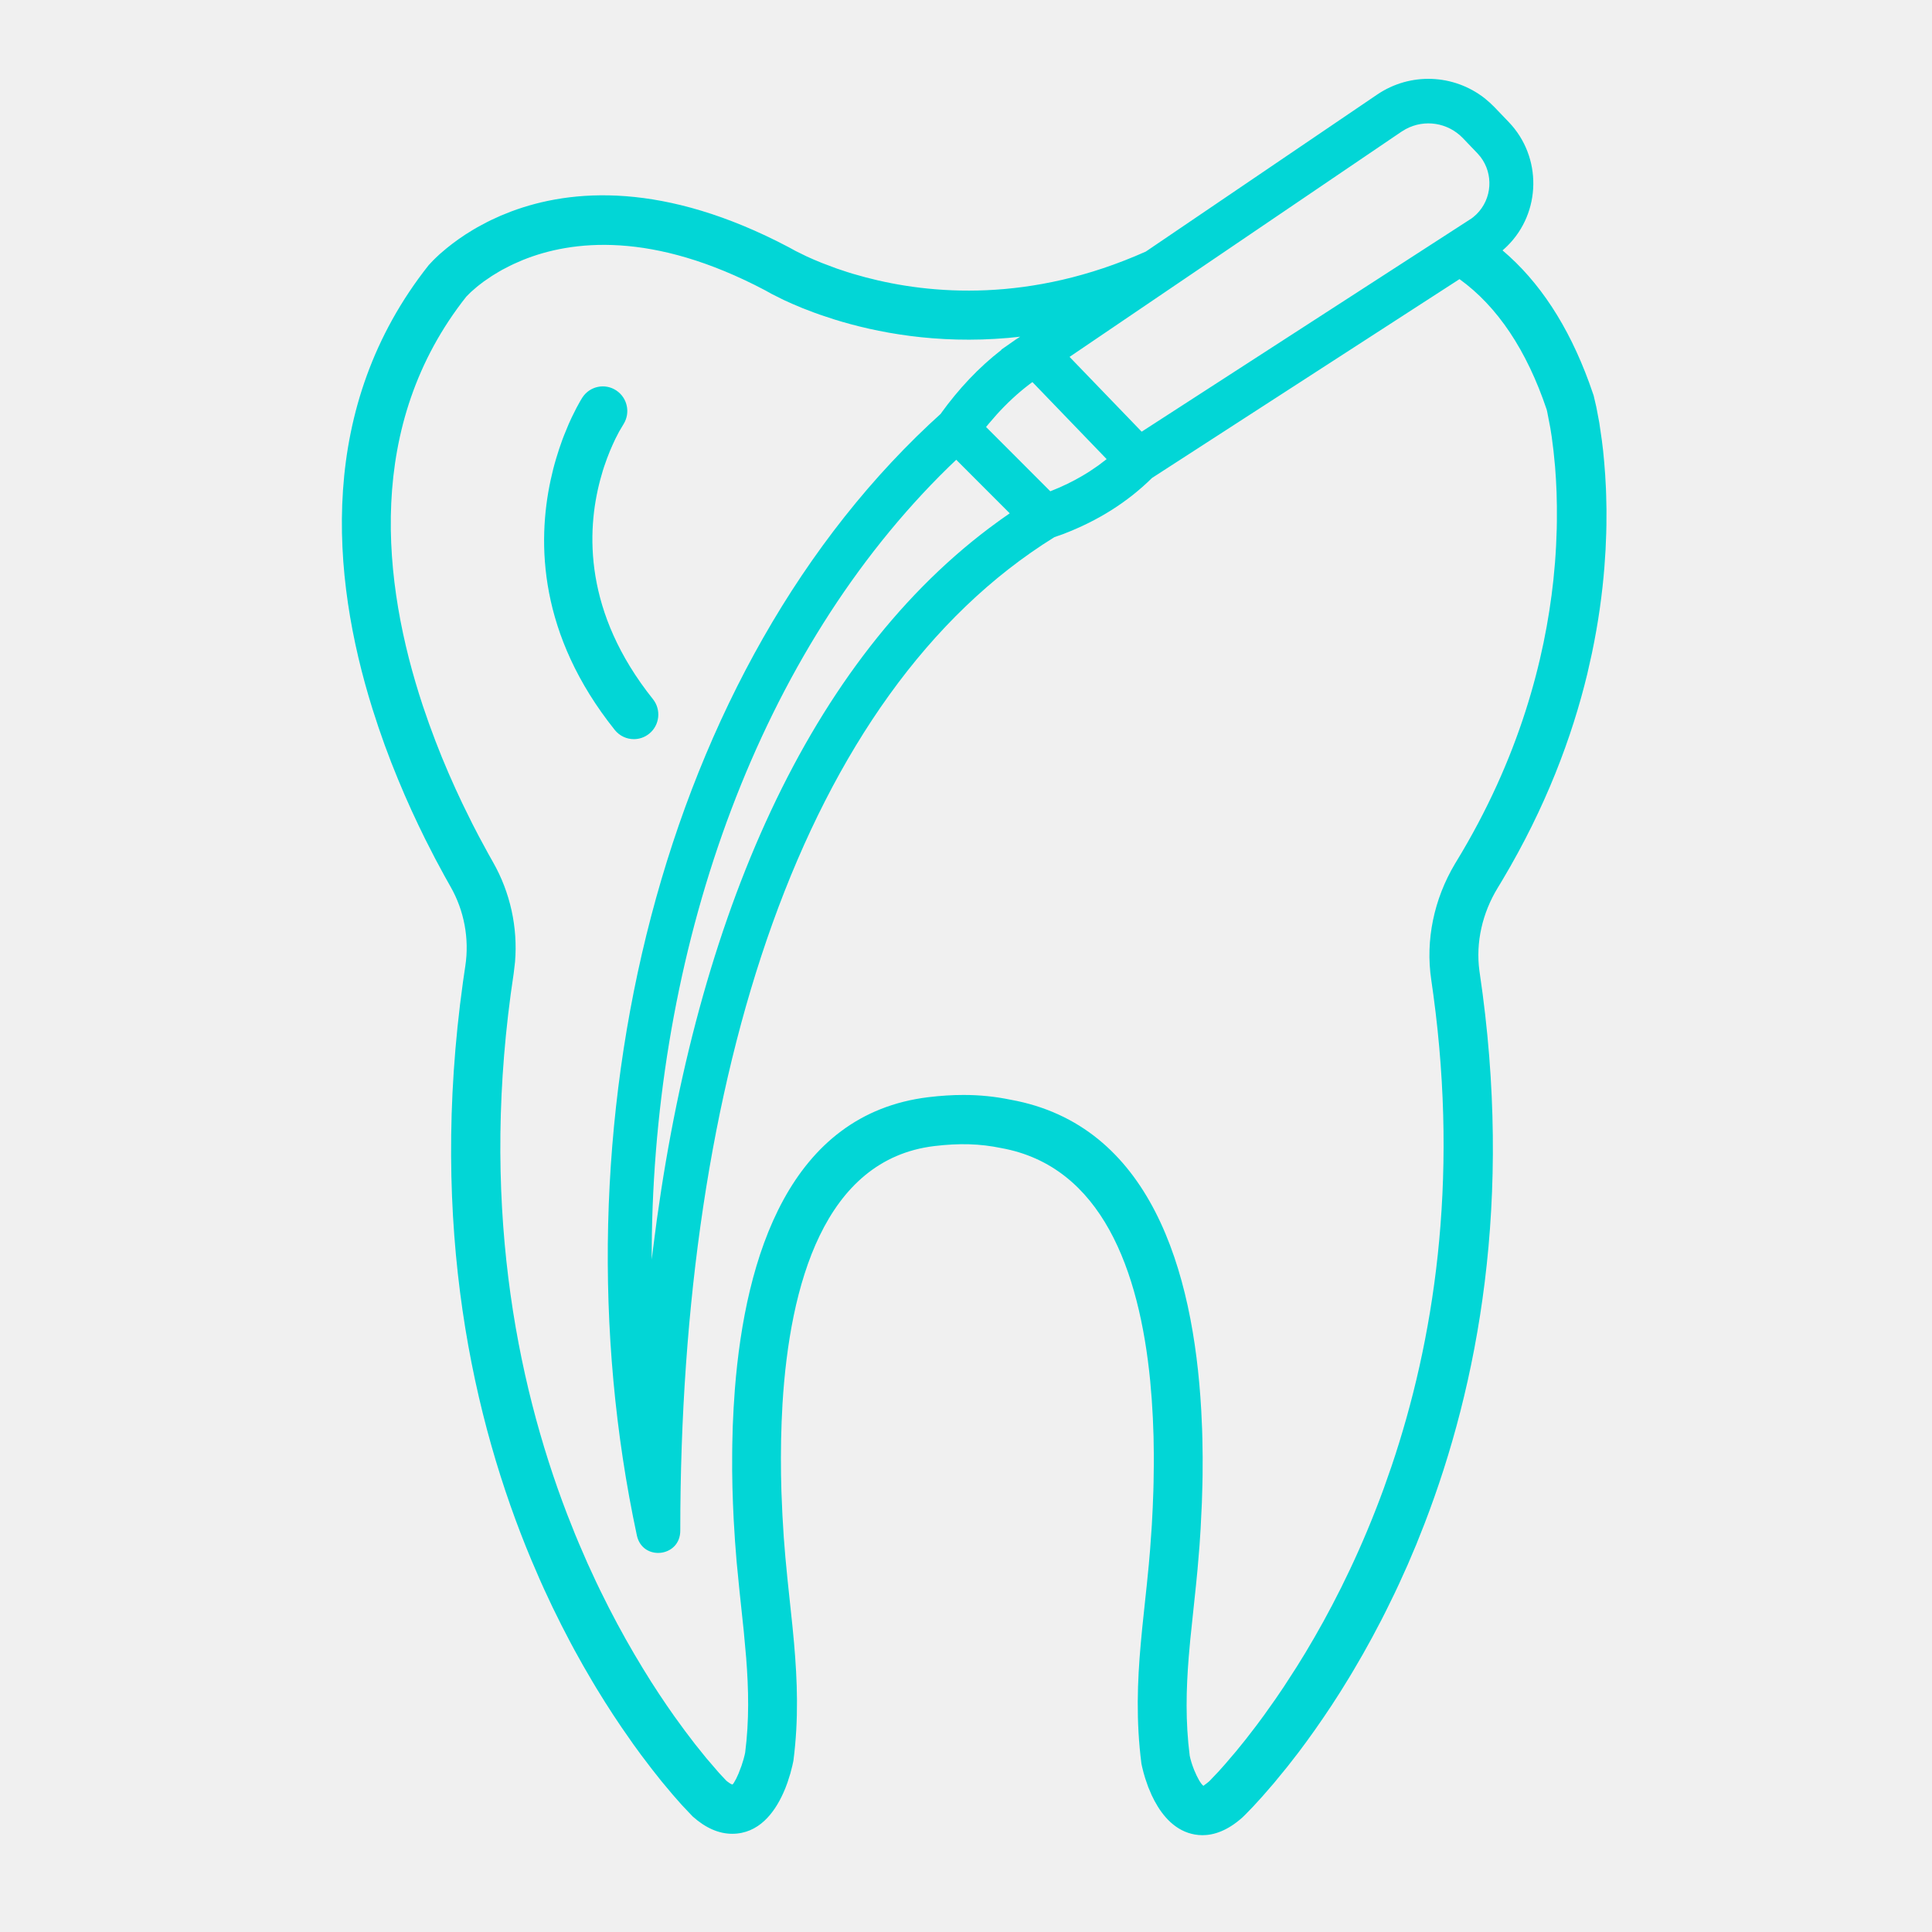
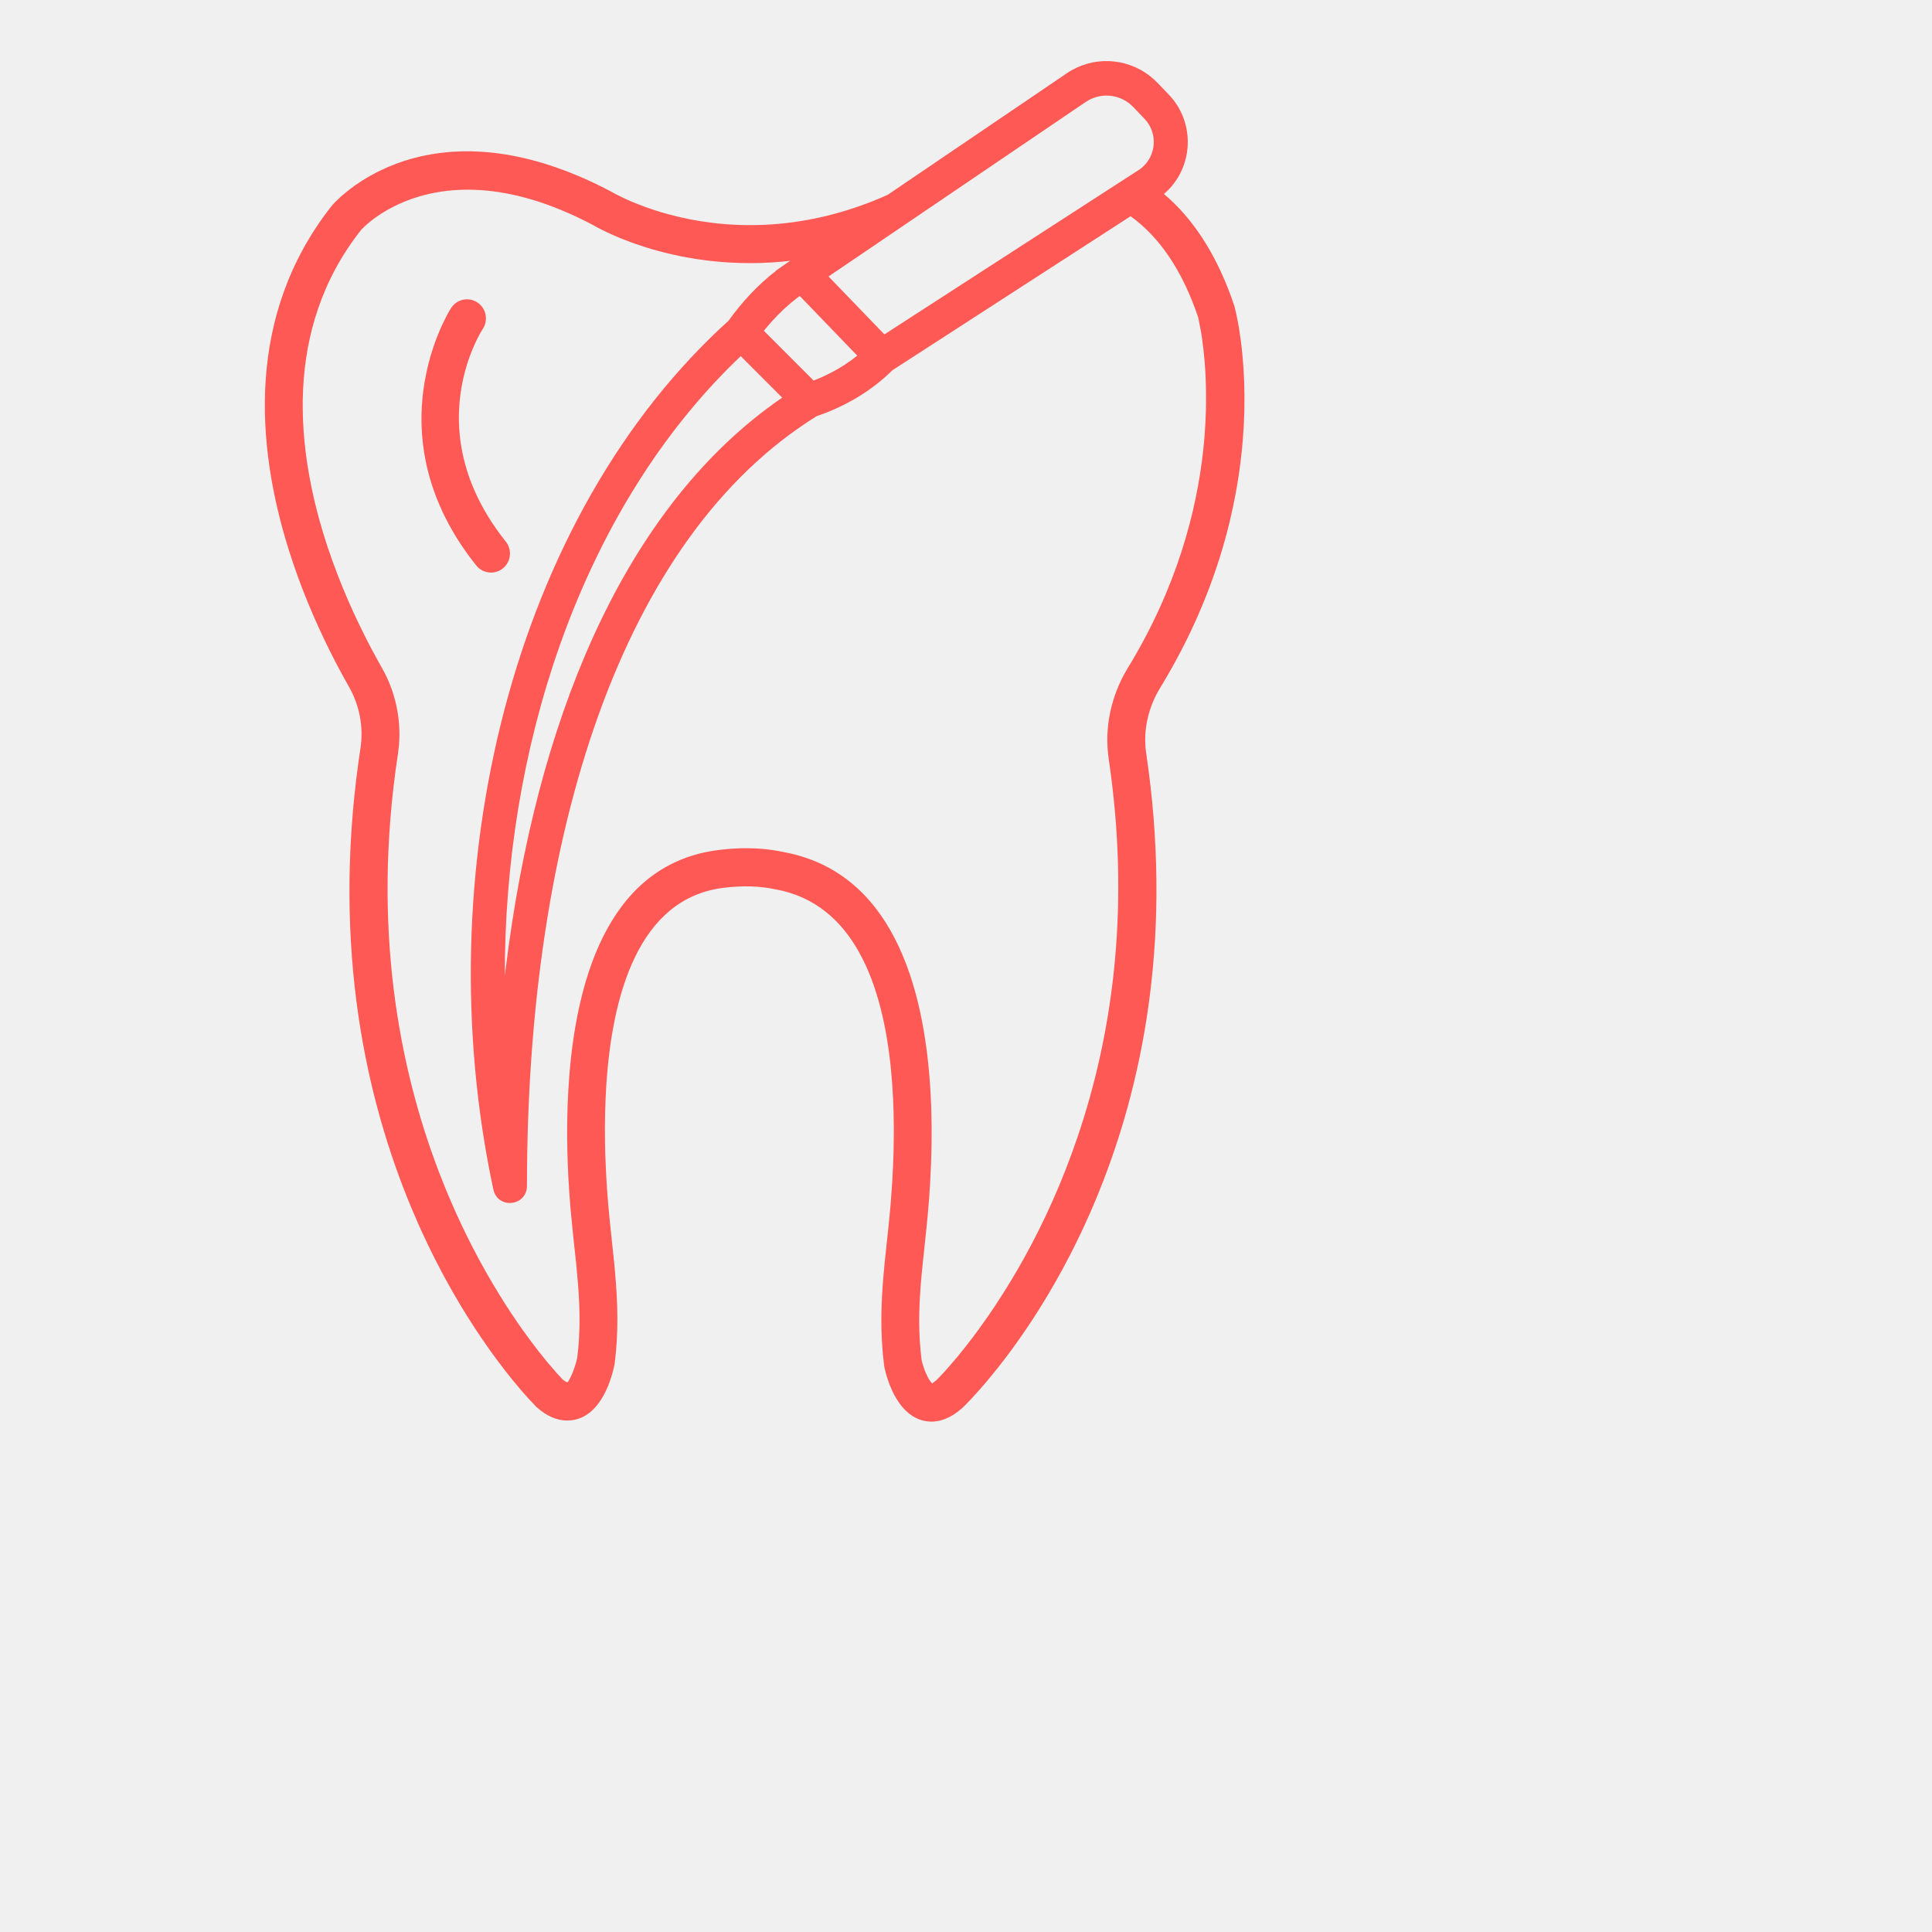
- <svg xmlns="http://www.w3.org/2000/svg" width="55" height="55" viewBox="0 0 55 55" fill="none">
-   <g clip-path="url(#clip0_10_159)">
-     <path d="M42.408 2.919L42.545 3.051L42.954 3.478C43.901 4.467 43.879 6.047 42.906 7.007C42.863 7.049 42.819 7.09 42.774 7.128C43.822 8.014 44.646 9.271 45.237 10.886L45.367 11.257L45.443 11.582L45.528 12.03L45.602 12.539L45.638 12.837L45.669 13.163L45.696 13.516L45.717 13.895C45.72 13.96 45.722 14.027 45.724 14.094L45.733 14.51L45.731 14.95C45.73 15.025 45.728 15.101 45.726 15.178L45.707 15.651L45.674 16.145C45.614 16.901 45.502 17.724 45.318 18.6L45.185 19.192C44.75 20.989 44.004 22.983 42.77 25.054L42.638 25.273C42.194 25.999 42.009 26.835 42.115 27.632L42.122 27.681C43.087 34.176 42.069 39.442 40.555 43.372L40.319 43.967C40.239 44.161 40.158 44.352 40.076 44.54L39.827 45.091C39.785 45.182 39.743 45.271 39.701 45.359L39.446 45.879C39.404 45.964 39.361 46.048 39.318 46.131L39.06 46.619L38.802 47.085L38.544 47.529C38.502 47.601 38.459 47.673 38.416 47.743L38.162 48.155L37.911 48.545L37.664 48.913L37.424 49.259L37.191 49.583L36.967 49.885L36.648 50.295L36.264 50.764L35.935 51.143L35.672 51.431L35.453 51.657L35.37 51.738C34.936 52.126 34.546 52.244 34.231 52.244C34.075 52.244 33.938 52.215 33.822 52.176C33.316 52.005 32.99 51.543 32.786 51.105L32.687 50.872L32.601 50.623L32.552 50.455L32.514 50.301L32.494 50.209C32.337 48.988 32.379 47.87 32.474 46.8L32.517 46.344L32.593 45.623C32.631 45.268 32.67 44.912 32.703 44.551L32.741 44.111L32.79 43.416L32.815 42.933L32.834 42.437C32.836 42.353 32.839 42.269 32.84 42.184L32.847 41.673C32.847 41.587 32.847 41.501 32.847 41.414L32.839 40.893C32.83 40.544 32.813 40.192 32.788 39.841L32.744 39.315C32.437 36.169 31.364 33.199 28.502 32.683C27.893 32.557 27.311 32.541 26.598 32.626C23.452 33.006 22.482 36.598 22.276 39.965L22.251 40.481L22.236 40.991L22.231 41.491L22.234 41.98L22.245 42.454L22.274 43.131L22.312 43.76L22.358 44.331L22.416 44.936L22.561 46.311L22.605 46.777C22.698 47.84 22.74 48.942 22.587 50.122L22.559 50.255L22.5 50.486L22.419 50.741L22.357 50.907L22.296 51.049C22.042 51.612 21.597 52.204 20.844 52.204C20.463 52.204 20.085 52.038 19.719 51.711L19.415 51.39L19.154 51.094L18.831 50.708L18.554 50.358L18.25 49.958L18.035 49.663L17.698 49.179L17.464 48.829L17.224 48.456L16.98 48.062C16.939 47.994 16.898 47.925 16.857 47.856L16.608 47.429L16.358 46.98C16.316 46.903 16.275 46.825 16.233 46.747L15.983 46.265C15.9 46.101 15.817 45.933 15.734 45.762L15.488 45.237C15.447 45.148 15.407 45.058 15.367 44.967L15.127 44.41C13.465 40.439 12.212 34.907 13.18 27.953L13.247 27.496C13.364 26.724 13.215 25.924 12.827 25.244L12.657 24.941L12.387 24.44L12.104 23.886L11.911 23.489L11.715 23.07L11.52 22.632L11.327 22.175L11.136 21.7L10.951 21.208C10.891 21.042 10.831 20.872 10.773 20.701L10.603 20.179C9.419 16.392 9.017 11.576 12.203 7.549L12.326 7.418L12.42 7.326L12.525 7.228L12.723 7.06L12.88 6.937L13.057 6.807L13.255 6.673L13.474 6.537C13.512 6.515 13.551 6.492 13.591 6.469L13.84 6.335C13.883 6.313 13.927 6.291 13.972 6.269L14.252 6.141L14.553 6.02C16.261 5.379 18.899 5.16 22.464 7.043L22.65 7.145L22.959 7.297L23.165 7.389L23.401 7.487L23.813 7.642L24.125 7.746C24.179 7.763 24.235 7.78 24.291 7.797L24.645 7.896C26.484 8.381 29.332 8.631 32.62 7.161L39.204 2.693C40.148 2.053 41.377 2.108 42.257 2.791L42.408 2.919ZM13.578 8.164L13.405 8.314L13.275 8.444C10.386 12.097 10.877 16.59 12.038 20.095L12.213 20.601L12.395 21.091L12.582 21.564L12.774 22.02L12.968 22.456L13.162 22.872L13.449 23.455L13.635 23.814L13.901 24.305L14.037 24.547C14.526 25.407 14.744 26.403 14.662 27.384L14.624 27.708C13.653 34.097 14.678 39.283 16.143 43.101L16.372 43.678C16.411 43.772 16.45 43.865 16.489 43.958L16.725 44.502L16.966 45.024C17.006 45.109 17.047 45.193 17.087 45.276L17.331 45.765L17.576 46.232L17.82 46.676L18.062 47.097L18.301 47.496L18.535 47.873L18.764 48.226L18.986 48.556L19.2 48.863L19.503 49.279L19.78 49.643L20.103 50.045L20.466 50.467L20.672 50.688L20.709 50.719L20.791 50.776L20.834 50.796L20.852 50.802L20.886 50.762L20.957 50.637L21.023 50.493L21.108 50.271L21.167 50.083L21.195 49.975C21.202 49.948 21.207 49.921 21.213 49.895C21.331 48.975 21.312 48.09 21.242 47.196L21.174 46.443L21.052 45.291L20.97 44.458L20.925 43.882L20.886 43.251L20.866 42.804L20.851 42.339L20.843 41.857L20.844 41.361C20.844 41.278 20.845 41.194 20.847 41.109L20.86 40.597L20.885 40.076L20.92 39.55C21.218 35.765 22.479 31.712 26.432 31.234C26.781 31.192 27.11 31.171 27.428 31.171C27.892 31.171 28.33 31.216 28.766 31.306C32.747 32.023 33.971 36.161 34.196 40.133L34.221 40.673C34.224 40.763 34.227 40.853 34.229 40.942L34.237 41.476L34.235 42.002C34.234 42.089 34.232 42.176 34.23 42.262L34.215 42.774L34.179 43.518L34.148 43.996L34.091 44.68L34.048 45.12L33.885 46.673L33.841 47.168C33.767 48.09 33.744 49.007 33.869 49.983C33.892 50.095 33.931 50.222 33.978 50.344L34 50.4C34.083 50.602 34.182 50.781 34.259 50.84L34.268 50.831L34.368 50.756L34.428 50.706L34.699 50.421L34.883 50.214L35.191 49.853L35.462 49.518L35.762 49.129L35.976 48.84L36.315 48.362L36.551 48.014L36.917 47.448L37.167 47.042L37.42 46.612L37.675 46.16L37.93 45.685L38.184 45.188L38.436 44.668C38.77 43.96 39.094 43.192 39.395 42.366L39.616 41.736C40.806 38.211 41.533 33.704 40.805 28.321L40.744 27.888C40.578 26.769 40.818 25.601 41.42 24.59L41.451 24.539C43.257 21.583 43.98 18.762 44.221 16.517L44.268 16.01C44.281 15.844 44.291 15.682 44.299 15.524L44.317 15.06C44.319 14.985 44.32 14.911 44.321 14.838V14.411L44.312 14.01L44.294 13.636L44.27 13.29L44.224 12.827L44.174 12.434L44.134 12.181L44.047 11.73L44.031 11.66C43.461 9.967 42.628 8.724 41.549 7.946L32.795 13.607C32.093 14.3 31.249 14.828 30.27 15.202L30.016 15.292C22.829 19.744 19.366 30.699 19.366 43.574C19.366 44.334 18.289 44.451 18.13 43.709C15.651 32.131 18.791 18.963 26.825 11.74L26.776 11.783C27.294 11.065 27.867 10.457 28.508 9.961L28.502 9.955L28.918 9.665L29.042 9.585L28.703 9.62C26.662 9.799 24.945 9.468 23.732 9.088L23.346 8.96C23.285 8.939 23.225 8.917 23.168 8.896L22.84 8.77L22.554 8.649L22.31 8.539L21.959 8.363L21.783 8.265C18.567 6.567 16.273 6.84 14.883 7.402L14.633 7.511C14.594 7.529 14.555 7.548 14.517 7.567L14.298 7.68C14.264 7.699 14.23 7.719 14.197 7.738L14.011 7.851L13.77 8.015L13.637 8.117C13.616 8.133 13.597 8.149 13.578 8.164ZM27.222 13.089L27.008 13.294C21.622 18.548 18.705 26.768 18.558 35.121L18.553 35.633V35.856L18.59 35.553C19.709 26.51 22.834 19.047 28.161 15.033L28.477 14.801L28.745 14.613L27.222 13.089ZM17.548 11.118C17.861 11.328 17.951 11.749 17.754 12.069L17.623 12.29L17.52 12.49L17.445 12.651L17.364 12.837L17.282 13.046L17.2 13.278C17.187 13.319 17.174 13.36 17.16 13.402L17.085 13.666C16.698 15.125 16.615 17.433 18.587 19.902C18.828 20.204 18.781 20.645 18.481 20.887C18.352 20.991 18.198 21.042 18.045 21.042C17.841 21.042 17.639 20.952 17.501 20.78C15.336 18.07 15.288 15.457 15.676 13.664L15.75 13.348C15.777 13.245 15.804 13.146 15.833 13.05L15.92 12.773L16.01 12.516C16.025 12.475 16.041 12.435 16.056 12.396L16.19 12.07L16.276 11.882L16.415 11.604L16.523 11.408L16.582 11.312C16.795 10.99 17.227 10.902 17.548 11.118ZM29.391 10.877L29.297 10.946C28.971 11.195 28.665 11.48 28.374 11.801L28.159 12.049L28.071 12.155L29.9 13.986L30.168 13.875C30.467 13.743 30.748 13.593 31.011 13.425L31.268 13.25L31.504 13.07L29.391 10.877ZM40.019 3.675L39.898 3.748L30.448 10.16L32.501 12.289L41.892 6.218L41.941 6.181L42.034 6.098C42.481 5.657 42.52 4.951 42.145 4.464L42.058 4.363L41.648 3.935C41.219 3.487 40.554 3.387 40.019 3.675Z" fill="#02D6D6" />
-   </g>
-   <defs>
-     <clipPath id="clip0_10_159">
-       <rect width="54" height="54" fill="white" transform="translate(0.732666 0.24408)" />
-     </clipPath>
-   </defs>
+ <svg xmlns="http://www.w3.org/2000/svg" width="60" height="60" viewBox="0 0 71 71" fill="none">
+   <path d="M42.408 2.919L42.545 3.051L42.954 3.478C43.901 4.467 43.879 6.047 42.906 7.007C42.863 7.049 42.819 7.09 42.774 7.128C43.822 8.014 44.646 9.271 45.237 10.886L45.367 11.257L45.443 11.582L45.528 12.03L45.602 12.539L45.638 12.837L45.669 13.163L45.696 13.516L45.717 13.895C45.72 13.96 45.722 14.027 45.724 14.094L45.733 14.51L45.731 14.95C45.73 15.025 45.728 15.101 45.726 15.178L45.707 15.651L45.674 16.145C45.614 16.901 45.502 17.724 45.318 18.6L45.185 19.192C44.75 20.989 44.004 22.983 42.77 25.054L42.638 25.273C42.194 25.999 42.009 26.835 42.115 27.632L42.122 27.681C43.087 34.176 42.069 39.442 40.555 43.372L40.319 43.967C40.239 44.161 40.158 44.352 40.076 44.54L39.827 45.091C39.785 45.182 39.743 45.271 39.701 45.359L39.446 45.879C39.404 45.964 39.361 46.048 39.318 46.131L39.06 46.619L38.802 47.085L38.544 47.529C38.502 47.601 38.459 47.673 38.416 47.743L38.162 48.155L37.911 48.545L37.664 48.913L37.424 49.259L37.191 49.583L36.967 49.885L36.648 50.295L36.264 50.764L35.935 51.143L35.672 51.431L35.453 51.657L35.37 51.738C34.936 52.126 34.546 52.244 34.231 52.244C34.075 52.244 33.938 52.215 33.822 52.176C33.316 52.005 32.99 51.543 32.786 51.105L32.687 50.872L32.601 50.623L32.552 50.455L32.514 50.301L32.494 50.209C32.337 48.988 32.379 47.87 32.474 46.8L32.517 46.344L32.593 45.623C32.631 45.268 32.67 44.912 32.703 44.551L32.741 44.111L32.79 43.416L32.815 42.933L32.834 42.437C32.836 42.353 32.839 42.269 32.84 42.184L32.847 41.673C32.847 41.587 32.847 41.501 32.847 41.414L32.839 40.893C32.83 40.544 32.813 40.192 32.788 39.841L32.744 39.315C32.437 36.169 31.364 33.199 28.502 32.683C27.893 32.557 27.311 32.541 26.598 32.626C23.452 33.006 22.482 36.598 22.276 39.965L22.251 40.481L22.236 40.991L22.231 41.491L22.234 41.98L22.245 42.454L22.274 43.131L22.312 43.76L22.358 44.331L22.416 44.936L22.561 46.311L22.605 46.777C22.698 47.84 22.74 48.942 22.587 50.122L22.559 50.255L22.5 50.486L22.419 50.741L22.357 50.907L22.296 51.049C22.042 51.612 21.597 52.204 20.844 52.204C20.463 52.204 20.085 52.038 19.719 51.711L19.415 51.39L19.154 51.094L18.831 50.708L18.554 50.358L18.25 49.958L18.035 49.663L17.698 49.179L17.464 48.829L17.224 48.456L16.98 48.062C16.939 47.994 16.898 47.925 16.857 47.856L16.608 47.429L16.358 46.98C16.316 46.903 16.275 46.825 16.233 46.747L15.983 46.265C15.9 46.101 15.817 45.933 15.734 45.762L15.488 45.237C15.447 45.148 15.407 45.058 15.367 44.967L15.127 44.41C13.465 40.439 12.212 34.907 13.18 27.953L13.247 27.496C13.364 26.724 13.215 25.924 12.827 25.244L12.657 24.941L12.387 24.44L12.104 23.886L11.911 23.489L11.715 23.07L11.52 22.632L11.327 22.175L11.136 21.7L10.951 21.208C10.891 21.042 10.831 20.872 10.773 20.701L10.603 20.179C9.419 16.392 9.017 11.576 12.203 7.549L12.326 7.418L12.42 7.326L12.525 7.228L12.723 7.06L12.88 6.937L13.057 6.807L13.255 6.673L13.474 6.537C13.512 6.515 13.551 6.492 13.591 6.469L13.84 6.335C13.883 6.313 13.927 6.291 13.972 6.269L14.252 6.141L14.553 6.02C16.261 5.379 18.899 5.16 22.464 7.043L22.65 7.145L22.959 7.297L23.165 7.389L23.401 7.487L23.813 7.642L24.125 7.746C24.179 7.763 24.235 7.78 24.291 7.797L24.645 7.896C26.484 8.381 29.332 8.631 32.62 7.161L39.204 2.693C40.148 2.053 41.377 2.108 42.257 2.791L42.408 2.919ZM13.578 8.164L13.405 8.314L13.275 8.444C10.386 12.097 10.877 16.59 12.038 20.095L12.213 20.601L12.395 21.091L12.582 21.564L12.774 22.02L12.968 22.456L13.162 22.872L13.449 23.455L13.635 23.814L13.901 24.305L14.037 24.547C14.526 25.407 14.744 26.403 14.662 27.384L14.624 27.708C13.653 34.097 14.678 39.283 16.143 43.101L16.372 43.678C16.411 43.772 16.45 43.865 16.489 43.958L16.725 44.502L16.966 45.024C17.006 45.109 17.047 45.193 17.087 45.276L17.331 45.765L17.576 46.232L17.82 46.676L18.062 47.097L18.301 47.496L18.535 47.873L18.764 48.226L18.986 48.556L19.2 48.863L19.503 49.279L19.78 49.643L20.103 50.045L20.466 50.467L20.672 50.688L20.709 50.719L20.791 50.776L20.834 50.796L20.852 50.802L20.886 50.762L20.957 50.637L21.023 50.493L21.108 50.271L21.167 50.083L21.195 49.975C21.202 49.948 21.207 49.921 21.213 49.895C21.331 48.975 21.312 48.09 21.242 47.196L21.174 46.443L21.052 45.291L20.97 44.458L20.925 43.882L20.886 43.251L20.866 42.804L20.851 42.339L20.843 41.857L20.844 41.361C20.844 41.278 20.845 41.194 20.847 41.109L20.86 40.597L20.885 40.076L20.92 39.55C21.218 35.765 22.479 31.712 26.432 31.234C26.781 31.192 27.11 31.171 27.428 31.171C27.892 31.171 28.33 31.216 28.766 31.306C32.747 32.023 33.971 36.161 34.196 40.133L34.221 40.673C34.224 40.763 34.227 40.853 34.229 40.942L34.237 41.476L34.235 42.002C34.234 42.089 34.232 42.176 34.23 42.262L34.215 42.774L34.179 43.518L34.148 43.996L34.091 44.68L34.048 45.12L33.885 46.673L33.841 47.168C33.767 48.09 33.744 49.007 33.869 49.983C33.892 50.095 33.931 50.222 33.978 50.344L34 50.4C34.083 50.602 34.182 50.781 34.259 50.84L34.268 50.831L34.368 50.756L34.428 50.706L34.699 50.421L34.883 50.214L35.191 49.853L35.462 49.518L35.762 49.129L35.976 48.84L36.315 48.362L36.551 48.014L36.917 47.448L37.167 47.042L37.42 46.612L37.675 46.16L37.93 45.685L38.184 45.188L38.436 44.668C38.77 43.96 39.094 43.192 39.395 42.366L39.616 41.736C40.806 38.211 41.533 33.704 40.805 28.321L40.744 27.888C40.578 26.769 40.818 25.601 41.42 24.59L41.451 24.539C43.257 21.583 43.98 18.762 44.221 16.517L44.268 16.01C44.281 15.844 44.291 15.682 44.299 15.524L44.317 15.06C44.319 14.985 44.32 14.911 44.321 14.838V14.411L44.312 14.01L44.294 13.636L44.27 13.29L44.224 12.827L44.174 12.434L44.134 12.181L44.047 11.73L44.031 11.66C43.461 9.967 42.628 8.724 41.549 7.946L32.795 13.607C32.093 14.3 31.249 14.828 30.27 15.202L30.016 15.292C22.829 19.744 19.366 30.699 19.366 43.574C19.366 44.334 18.289 44.451 18.13 43.709C15.651 32.131 18.791 18.963 26.825 11.74L26.776 11.783C27.294 11.065 27.867 10.457 28.508 9.961L28.502 9.955L28.918 9.665L29.042 9.585L28.703 9.62C26.662 9.799 24.945 9.468 23.732 9.088L23.346 8.96C23.285 8.939 23.225 8.917 23.168 8.896L22.84 8.77L22.554 8.649L22.31 8.539L21.959 8.363L21.783 8.265C18.567 6.567 16.273 6.84 14.883 7.402L14.633 7.511C14.594 7.529 14.555 7.548 14.517 7.567L14.298 7.68C14.264 7.699 14.23 7.719 14.197 7.738L14.011 7.851L13.77 8.015L13.637 8.117C13.616 8.133 13.597 8.149 13.578 8.164ZM27.222 13.089L27.008 13.294C21.622 18.548 18.705 26.768 18.558 35.121L18.553 35.633V35.856L18.59 35.553C19.709 26.51 22.834 19.047 28.161 15.033L28.477 14.801L28.745 14.613L27.222 13.089ZM17.548 11.118C17.861 11.328 17.951 11.749 17.754 12.069L17.623 12.29L17.52 12.49L17.445 12.651L17.364 12.837L17.282 13.046L17.2 13.278C17.187 13.319 17.174 13.36 17.16 13.402L17.085 13.666C16.698 15.125 16.615 17.433 18.587 19.902C18.828 20.204 18.781 20.645 18.481 20.887C18.352 20.991 18.198 21.042 18.045 21.042C17.841 21.042 17.639 20.952 17.501 20.78C15.336 18.07 15.288 15.457 15.676 13.664L15.75 13.348C15.777 13.245 15.804 13.146 15.833 13.05L15.92 12.773L16.01 12.516C16.025 12.475 16.041 12.435 16.056 12.396L16.19 12.07L16.276 11.882L16.415 11.604L16.523 11.408L16.582 11.312C16.795 10.99 17.227 10.902 17.548 11.118ZM29.391 10.877L29.297 10.946C28.971 11.195 28.665 11.48 28.374 11.801L28.159 12.049L28.071 12.155L29.9 13.986L30.168 13.875C30.467 13.743 30.748 13.593 31.011 13.425L31.268 13.25L31.504 13.07L29.391 10.877ZM40.019 3.675L39.898 3.748L30.448 10.16L32.501 12.289L41.892 6.218L41.941 6.181L42.034 6.098C42.481 5.657 42.52 4.951 42.145 4.464L42.058 4.363L41.648 3.935C41.219 3.487 40.554 3.387 40.019 3.675Z" fill="#ff5955" />
</svg>
